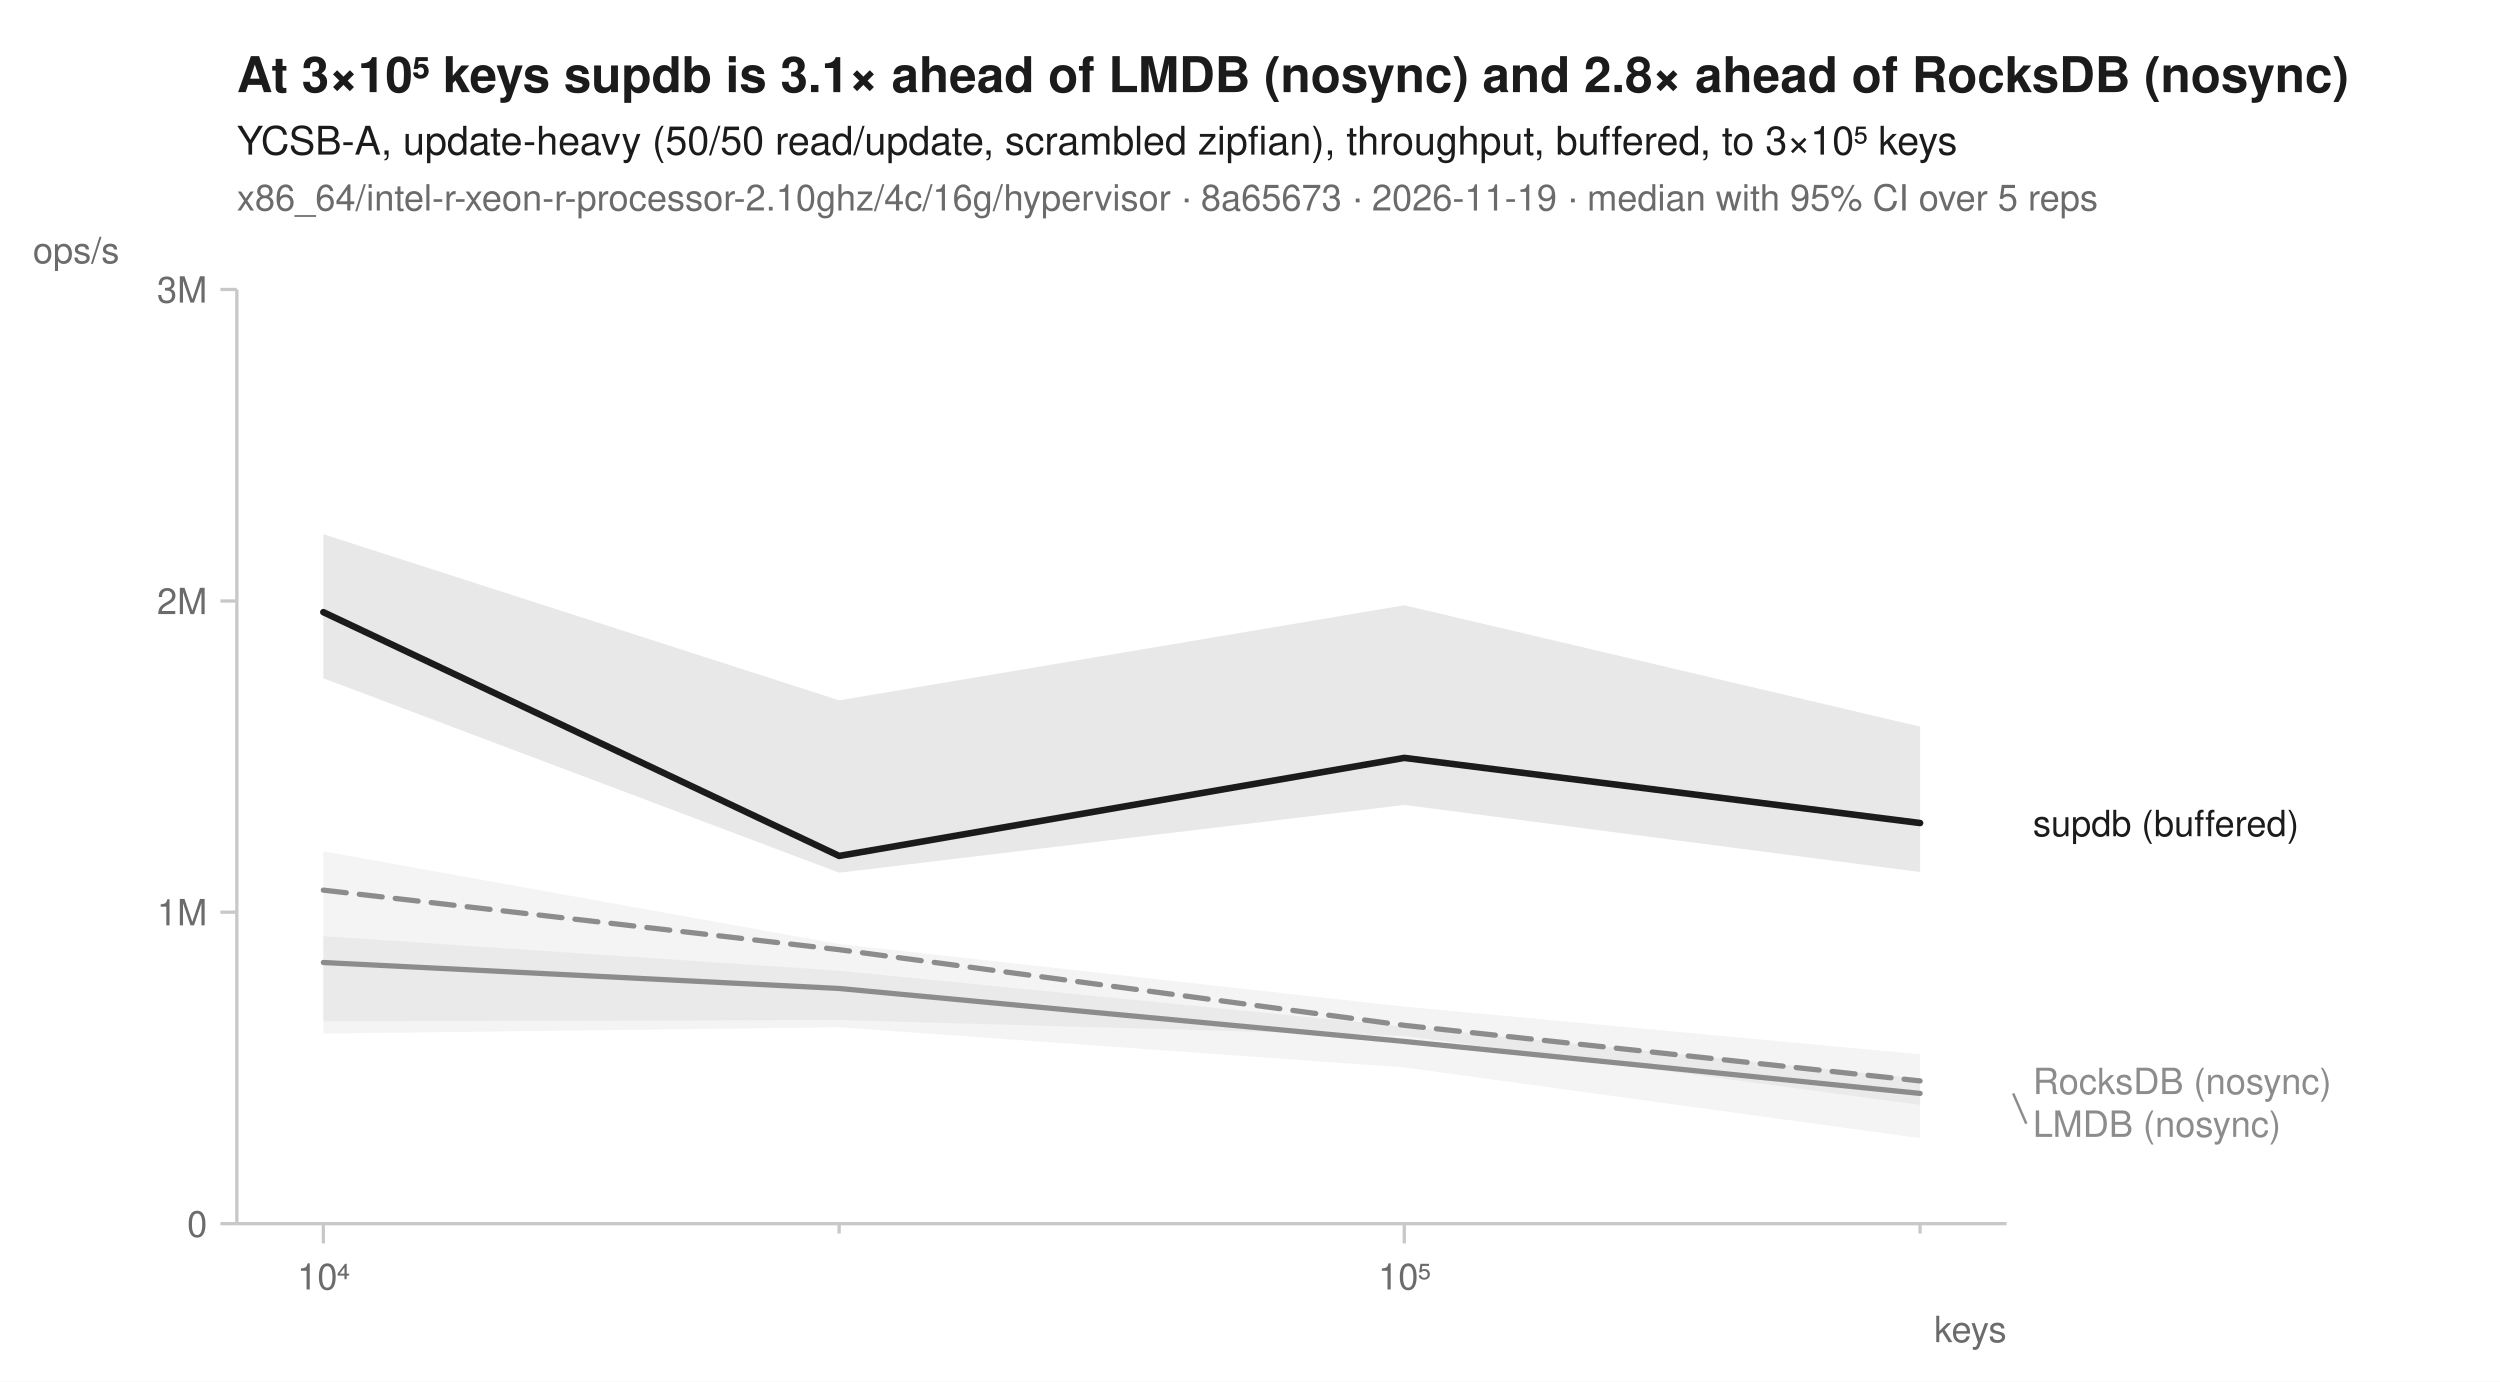
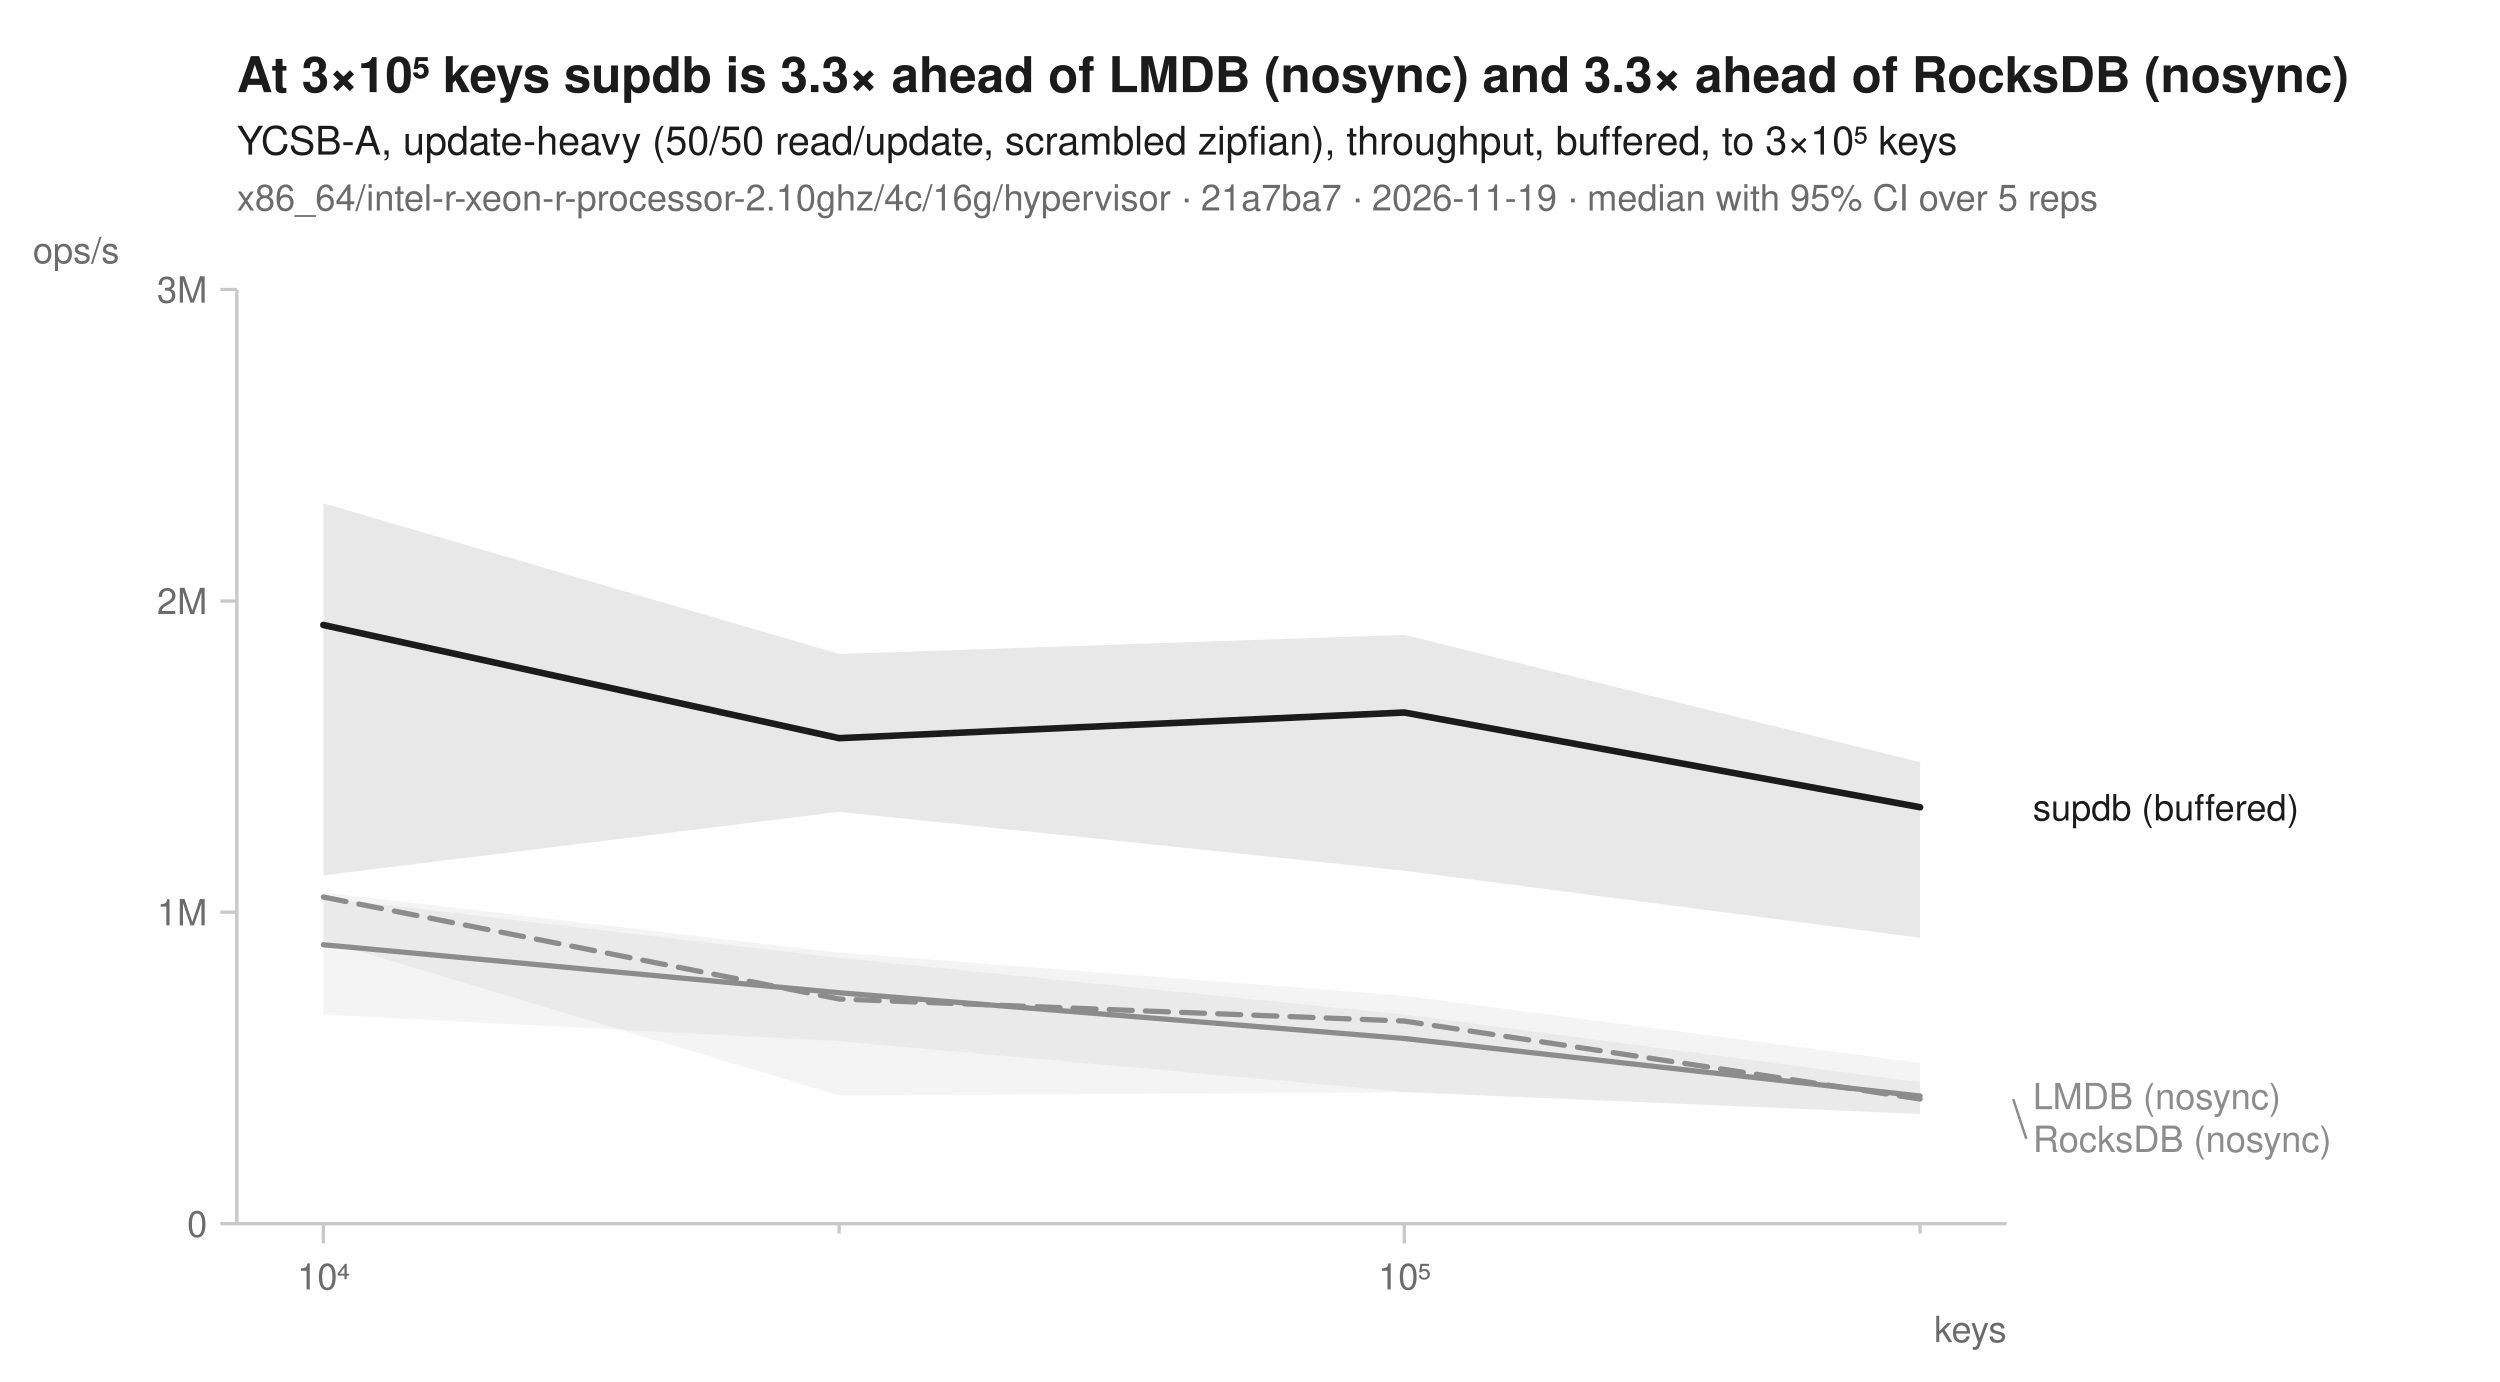
<svg xmlns="http://www.w3.org/2000/svg" width="760" height="420" viewBox="0 0 760 420" font-family="-apple-system, BlinkMacSystemFont, 'Segoe UI', Helvetica, Arial, sans-serif" fill="#1b1b1b">
  <rect width="760" height="420" fill="white" />
-   <text x="72" y="28" font-size="15" font-weight="600">At 3×10⁵ keys supdb is 3.1× ahead of LMDB (nosync) and 2.8× ahead of RocksDB (nosync)</text>
+   <text x="72" y="28" font-size="15" font-weight="600">At 3×10⁵ keys supdb is 3.3× ahead of LMDB (nosync) and 3.3× ahead of RocksDB (nosync)</text>
  <text x="72" y="47" font-size="12">YCSB-A, update-heavy (50/50 read/update, scrambled zipfian), throughput, buffered, to 3×10⁵ keys</text>
-   <text x="72" y="64" font-size="11" fill="#6b6b6b">x86_64/intel-r-xeon-r-processor-2.10ghz/4c/16g/hypervisor · 8a65673 · 2026-11-19 · median with 95% CI over 5 reps</text>
+   <text x="72" y="64" font-size="11" fill="#6b6b6b">x86_64/intel-r-xeon-r-processor-2.10ghz/4c/16g/hypervisor · 21a7ba7 · 2026-11-19 · median with 95% CI over 5 reps</text>
  <line x1="72" y1="372" x2="610" y2="372" stroke="#c8c8c8" stroke-width="1" />
  <line x1="72" y1="88" x2="72" y2="372" stroke="#c8c8c8" stroke-width="1" />
  <line x1="98.3" y1="372" x2="98.3" y2="378" stroke="#c8c8c8" stroke-width="1" />
  <text x="98.3" y="392" font-size="11" text-anchor="middle" fill="#6b6b6b">10⁴</text>
  <line x1="255.1" y1="372" x2="255.1" y2="375" stroke="#c8c8c8" stroke-width="1" />
  <line x1="426.9" y1="372" x2="426.9" y2="378" stroke="#c8c8c8" stroke-width="1" />
  <text x="426.9" y="392" font-size="11" text-anchor="middle" fill="#6b6b6b">10⁵</text>
  <line x1="583.7" y1="372" x2="583.7" y2="375" stroke="#c8c8c8" stroke-width="1" />
  <text x="610" y="408" font-size="11" text-anchor="end" fill="#6b6b6b">keys</text>
  <line x1="67" y1="372.0" x2="72" y2="372.0" stroke="#c8c8c8" stroke-width="1" />
  <text x="63" y="376.0" font-size="11" text-anchor="end" fill="#6b6b6b">0</text>
  <line x1="67" y1="277.3" x2="72" y2="277.3" stroke="#c8c8c8" stroke-width="1" />
  <text x="63" y="281.3" font-size="11" text-anchor="end" fill="#6b6b6b">1M</text>
  <line x1="67" y1="182.7" x2="72" y2="182.7" stroke="#c8c8c8" stroke-width="1" />
  <text x="63" y="186.7" font-size="11" text-anchor="end" fill="#6b6b6b">2M</text>
  <line x1="67" y1="88.0" x2="72" y2="88.0" stroke="#c8c8c8" stroke-width="1" />
  <text x="63" y="92.0" font-size="11" text-anchor="end" fill="#6b6b6b">3M</text>
  <text x="10" y="80" font-size="11" text-anchor="start" fill="#6b6b6b">ops/s</text>
-   <path d="M98.3,258.8 L255.1,287.0 L426.9,306.0 L583.7,320.5 L583.7,335.9 L426.9,314.9 L255.1,310.1 L98.3,310.5 Z" fill="#8c8c8c" fill-opacity="0.10" />
-   <path d="M98.3,284.6 L255.1,295.1 L426.9,312.1 L583.7,327.9 L583.7,346.0 L426.9,324.5 L255.1,312.3 L98.3,314.2 Z" fill="#8c8c8c" fill-opacity="0.10" />
-   <path d="M98.3,162.4 L255.1,212.9 L426.9,184.0 L583.7,220.9 L583.7,265.1 L426.9,244.7 L255.1,265.3 L98.3,206.2 Z" fill="#1b1b1b" fill-opacity="0.10" />
-   <path d="M98.3,270.6 L255.1,288.7 L426.9,311.7 L583.7,328.6 " fill="none" stroke="#8c8c8c" stroke-width="1.6" stroke-linejoin="round" stroke-linecap="round" stroke-dasharray="7,4" />
-   <path d="M98.3,292.6 L255.1,300.5 L426.9,316.6 L583.7,332.4 " fill="none" stroke="#8c8c8c" stroke-width="1.6" stroke-linejoin="round" stroke-linecap="round" />
-   <path d="M98.3,186.1 L255.1,260.2 L426.9,230.4 L583.7,250.2 " fill="none" stroke="#1b1b1b" stroke-width="2" stroke-linejoin="round" stroke-linecap="round" />
-   <text x="618.0" y="254.2" font-size="11" fill="#1b1b1b">supdb (buffered)</text>
-   <text x="618.0" y="332.6" font-size="11" fill="#8c8c8c">RocksDB (nosync)</text>
-   <line x1="612.0" y1="332.4" x2="616.0" y2="341.6" stroke="#8c8c8c" stroke-width="0.75" />
-   <text x="618.0" y="345.6" font-size="11" fill="#8c8c8c">LMDB (nosync)</text>
+   <path d="M98.3,271.3 L255.1,289.6 L426.9,302.7 L583.7,323.1 L583.7,338.6 L426.9,332.1 L255.1,333.0 L98.3,285.9 Z" fill="#8c8c8c" fill-opacity="0.10" />
+   <path d="M98.3,272.9 L255.1,291.2 L426.9,308.4 L583.7,329.0 L583.7,338.7 L426.9,331.9 L255.1,316.5 L98.3,308.4 Z" fill="#8c8c8c" fill-opacity="0.10" />
+   <path d="M98.3,153.0 L255.1,198.8 L426.9,193.0 L583.7,231.7 L583.7,285.1 L426.9,264.7 L255.1,246.8 L98.3,266.1 Z" fill="#1b1b1b" fill-opacity="0.10" />
+   <path d="M98.3,272.7 L255.1,303.7 L426.9,310.4 L583.7,334.1 " fill="none" stroke="#8c8c8c" stroke-width="1.6" stroke-linejoin="round" stroke-linecap="round" stroke-dasharray="7,4" />
+   <path d="M98.3,287.2 L255.1,301.8 L426.9,315.7 L583.7,333.2 " fill="none" stroke="#8c8c8c" stroke-width="1.6" stroke-linejoin="round" stroke-linecap="round" />
+   <path d="M98.3,190.0 L255.1,224.4 L426.9,216.6 L583.7,245.4 " fill="none" stroke="#1b1b1b" stroke-width="2" stroke-linejoin="round" stroke-linecap="round" />
+   <text x="618.0" y="249.4" font-size="11" fill="#1b1b1b">supdb (buffered)</text>
+   <text x="618.0" y="337.2" font-size="11" fill="#8c8c8c">LMDB (nosync)</text>
+   <line x1="612.0" y1="334.1" x2="616.0" y2="346.2" stroke="#8c8c8c" stroke-width="0.75" />
+   <text x="618.0" y="350.2" font-size="11" fill="#8c8c8c">RocksDB (nosync)</text>
</svg>
